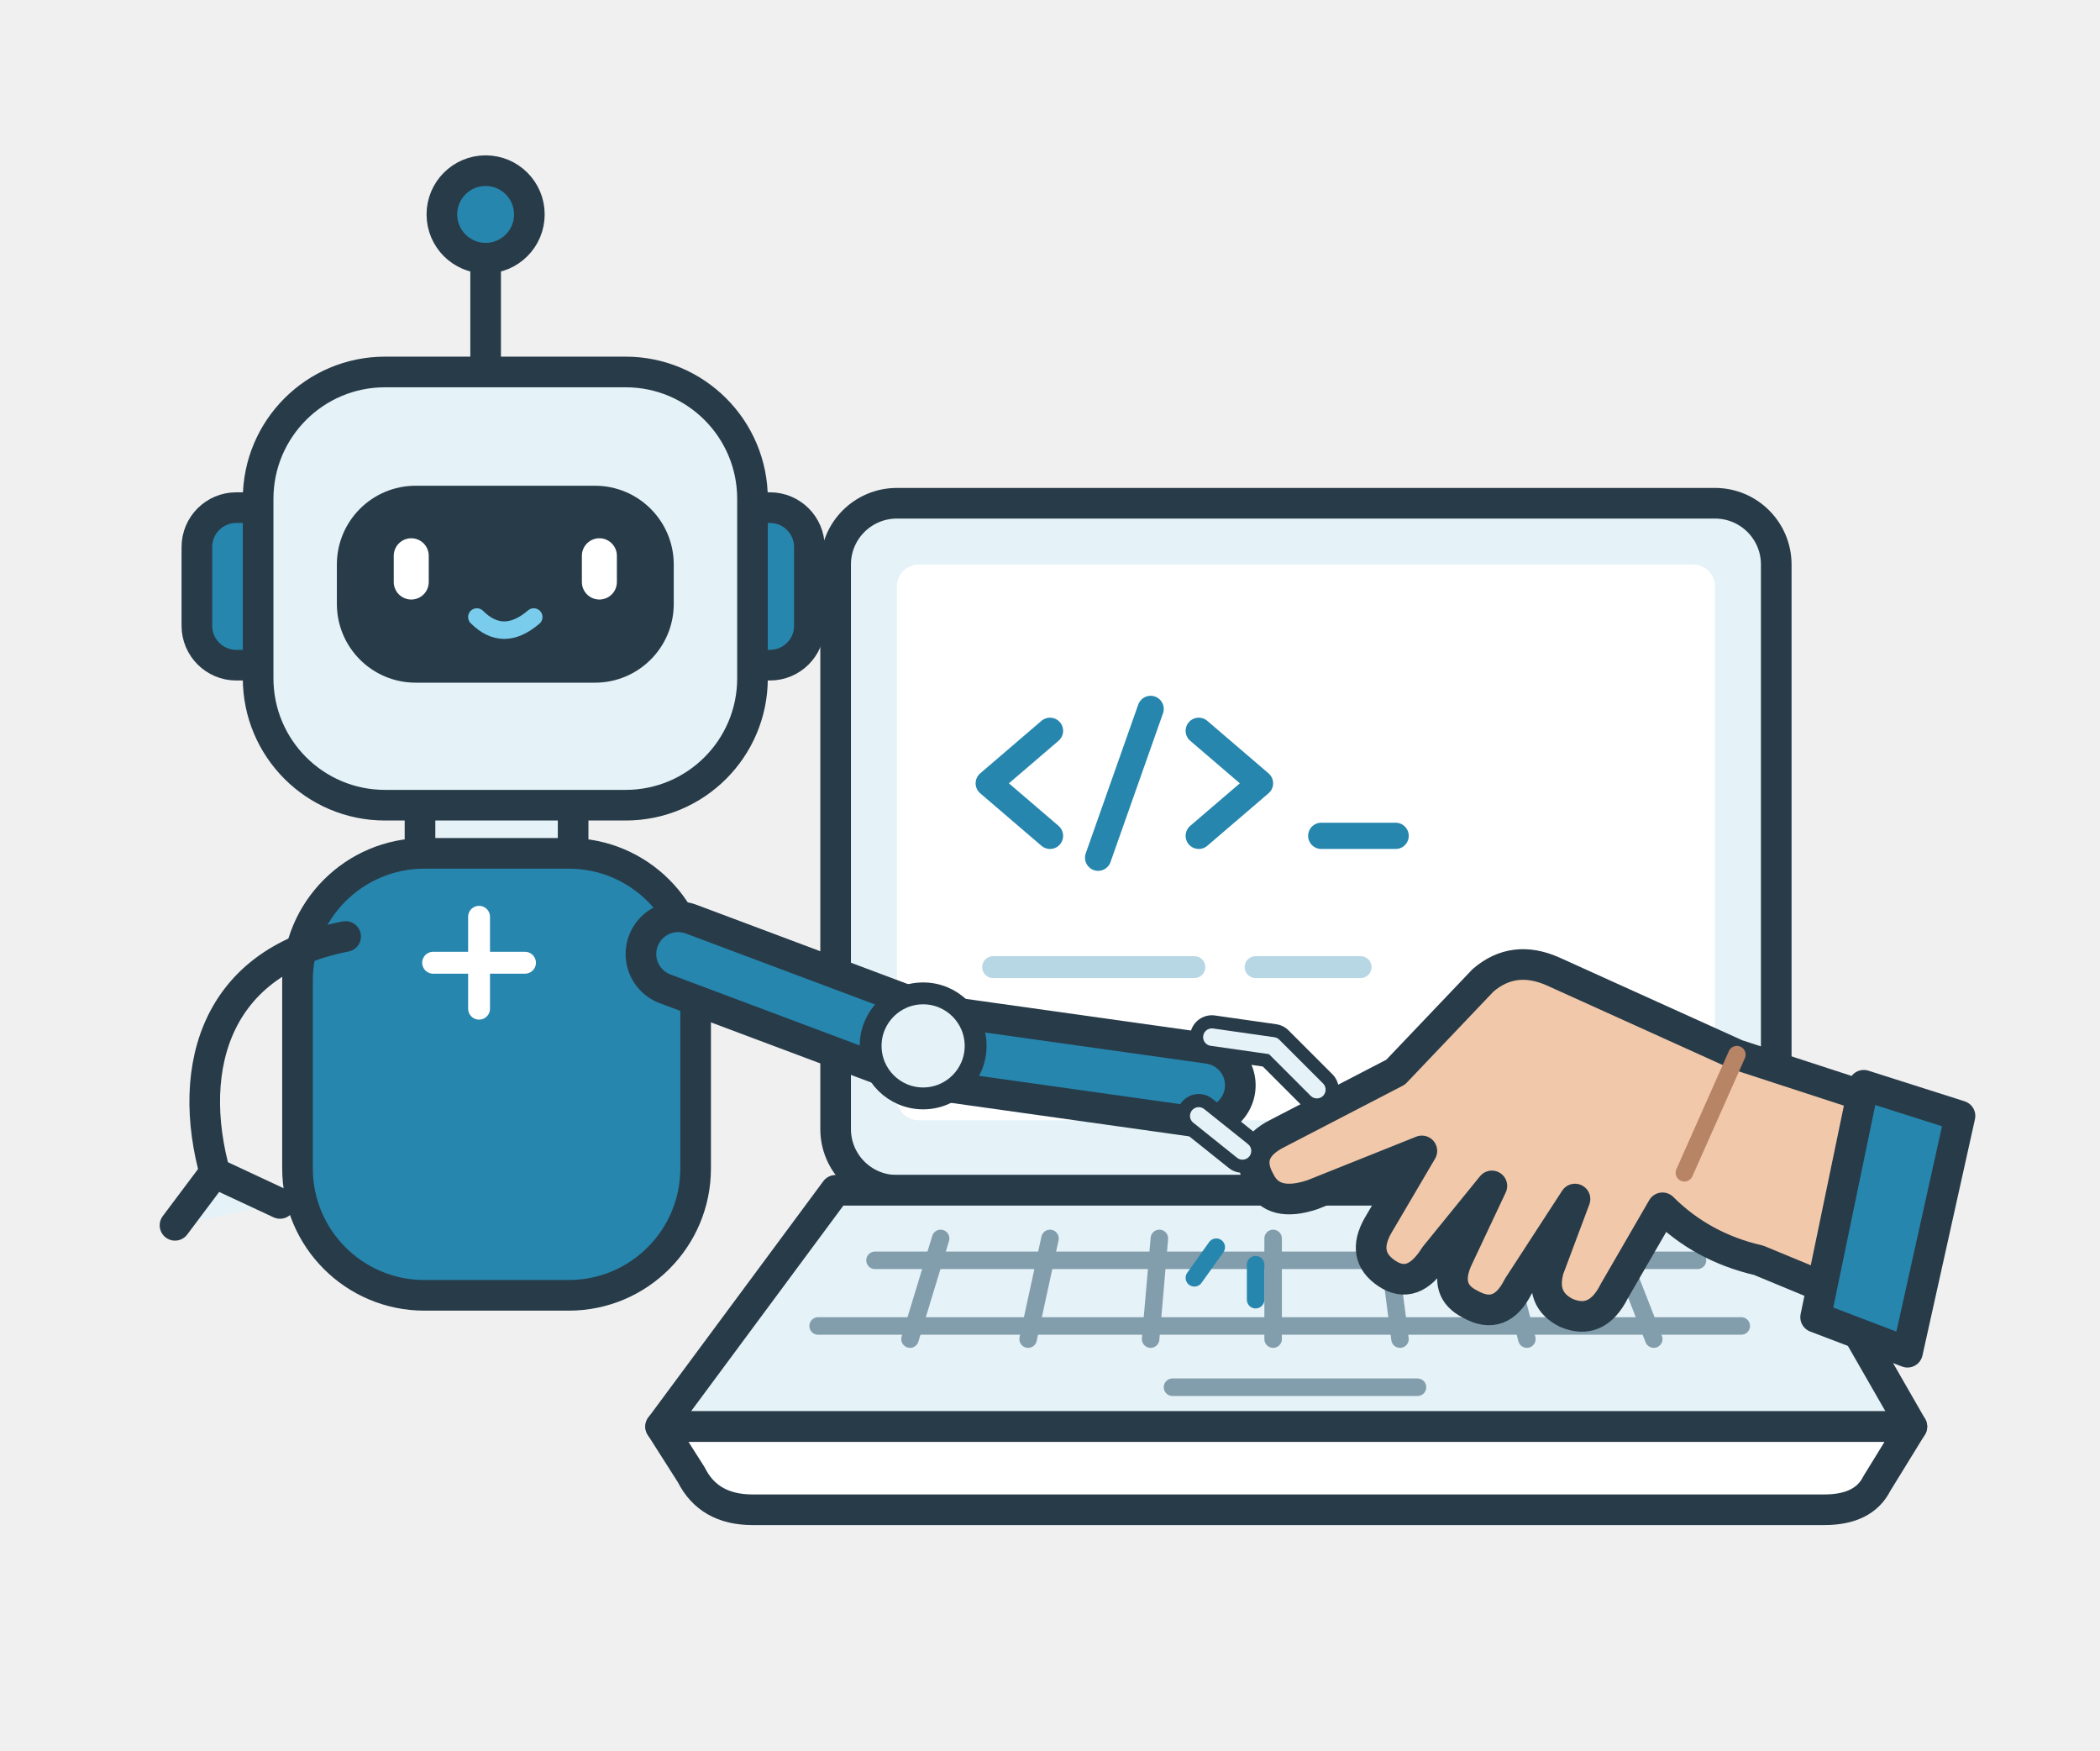
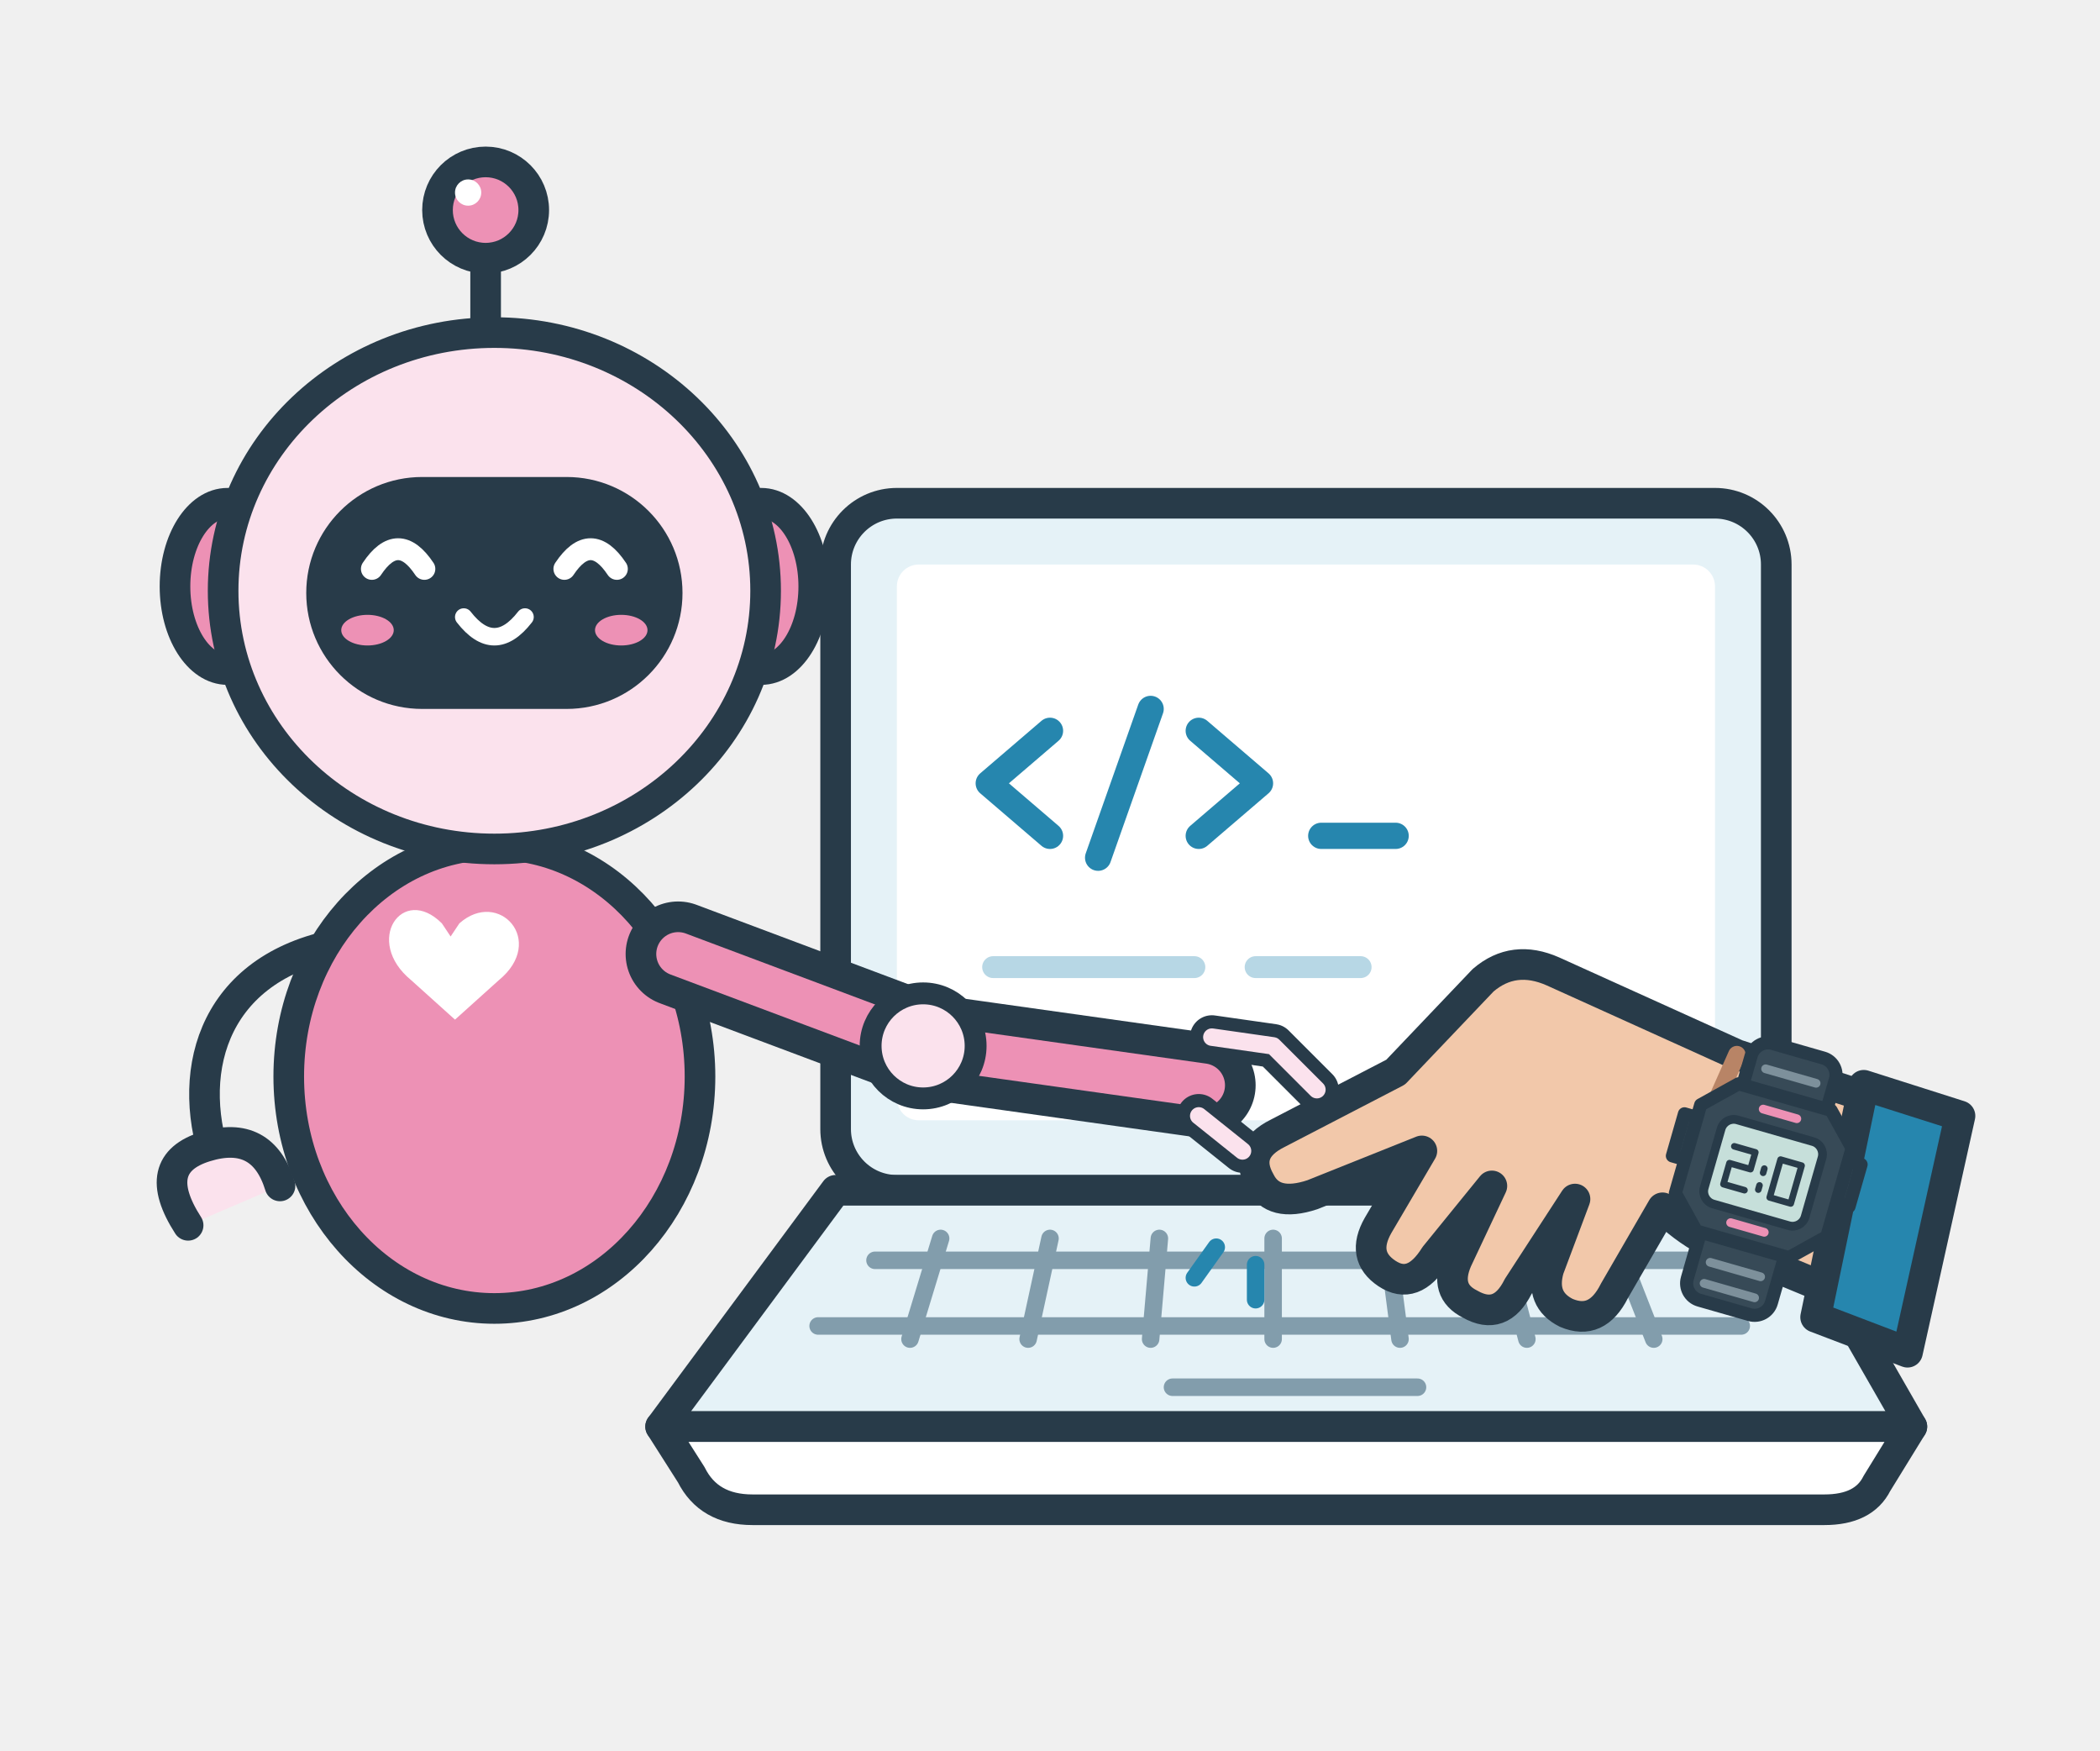
<svg xmlns="http://www.w3.org/2000/svg" width="480" height="400" viewBox="0 0 480 400" fill="none" role="img" aria-labelledby="title desc">
  <g stroke="#283B49" stroke-width="7" stroke-linecap="round" stroke-linejoin="round">
-     <path d="M111 83V59" />
-     <circle cx="111" cy="49" r="10" fill="#2686AE" />
-     <rect x="45" y="116" width="21" height="36" rx="9" fill="#2686AE" />
-     <rect x="164" y="116" width="21" height="36" rx="9" fill="#2686AE" />
-     <path d="M96 181V201H131V181" fill="#E5F2F7" />
-     <rect x="68" y="195" width="91" height="101" rx="29" fill="#2686AE" />
-     <path d="M79 214C48 220 42 246 50 271" />
-     <path d="M40 280L49 268L64 275" fill="#E5F2F7" />
-     <rect x="59" y="85" width="113" height="99" rx="29" fill="#E5F2F7" />
-     <rect x="77" y="111" width="77" height="45" rx="18" fill="#283B49" stroke="none" />
-     <path d="M94 127V133M137 127V133" stroke="#FFF" stroke-width="8" />
-     <path d="M109 141Q115 147 122 141" stroke="#79CCEB" stroke-width="4" />
-     <path d="M99 220H120M109.5 209.5V230.5" stroke="#FFF" stroke-width="5" />
+     <path d="M111 76V58" />
+     <circle cx="111" cy="48" r="11" fill="#ED91B5" />
+     <circle cx="107" cy="44" r="3" fill="#FFF" stroke="none" />
+     <ellipse cx="52" cy="134" rx="12" ry="19" fill="#ED91B5" />
+     <ellipse cx="174" cy="134" rx="12" ry="19" fill="#ED91B5" />
+     <path d="M98 182V207H128V182" fill="#FBE2ED" />
+     <path d="M76 216C48 222 42 246 50 267" />
+     <path d="M43 280Q34 266 47 262Q60 258 64 271" fill="#FBE2ED" />
+     <ellipse cx="113" cy="246" rx="47" ry="53" fill="#ED91B5" />
+     <ellipse cx="113" cy="135" rx="62" ry="59" fill="#FBE2ED" />
+     <rect x="70" y="109" width="86" height="53" rx="26.5" fill="#283B49" stroke="none" />
+     <path d="M85 130Q91 121 97 130M129 130Q135 121 141 130" stroke="#FFF" stroke-width="5" />
+     <path d="M106 141Q113 150 120 141" stroke="#FFF" stroke-width="4" />
+     <ellipse cx="84" cy="144" rx="6" ry="3.5" fill="#ED91B5" stroke="none" />
+     <ellipse cx="142" cy="144" rx="6" ry="3.5" fill="#ED91B5" stroke="none" />
+     <path d="M101 211C92 202 83 215 94 224L104 233L114 224C125 215 114 203 105 211L103 214Z" fill="#FFF" stroke="none" />
    <rect x="191" y="115" width="215" height="157" rx="14" fill="#E5F2F7" />
    <rect x="205" y="129" width="187" height="127" rx="5" fill="#FFF" stroke="none" />
    <g stroke="#2686AE" stroke-width="6">
      <path d="M240 167L226 179L240 191M274 167L288 179L274 191M263 162L251 196" />
      <path d="M302 191H319" />
    </g>
    <path d="M227 221H273M287 221H311" stroke="#B7D7E5" stroke-width="5" />
    <path d="M191 272H406L437 326H151Z" fill="#E5F2F7" />
    <path d="M151 326H437L429 339Q426 345 417 345H172Q162 345 158 337Z" fill="#FFF" />
    <g stroke="#829DAC" stroke-width="4">
      <path d="M200 288H388M187 303H398" />
      <path d="M215 283L208 306M240 283L235 306M265 283L263 306M291 283V306M317 283L320 306M343 283L349 306M369 283L378 306" />
    </g>
    <path d="M268 317H324" stroke="#829DAC" stroke-width="4" />
    <path d="M443 256L397 241L355 222Q346 218 339 224L319 245L292 259Q284 263 288 270Q291 276 300 273L325 263L315 280Q311 287 317 291Q323 295 328 287L341 271L333 288Q330 295 336 298Q343 302 347 294L360 274L354 290Q352 297 358 300Q365 303 369 295L380 276Q389 285 402 288L431 300Z" fill="#F2C8AA" />
    <path d="M397 241L385 268" stroke="#B88466" stroke-width="4" />
    <path d="M426 248L448 255L436 309L415 301Z" fill="#2686AE" />
+     <g transform="translate(403 268) rotate(16)" stroke-width="3">
+       <rect x="-10" y="-29" width="20" height="61" rx="4" fill="#374A57" />
+       <path d="M-6-23H6M-6-18H6M-6 23H6M-6 28H6" stroke="#7D909B" stroke-width="2" />
+       <path d="M-18-8H-21V2H-18M18-8H21V2H18" fill="#374A57" />
+       <path d="M-11-18H11L18-11V10L11 17H-11L-18 10V-11Z" fill="#374A57" />
+       <rect x="-12" y="-10" width="24" height="20" rx="3" fill="#C6DFDA" stroke-width="2" />
+       <path d="M-8-4H-3V0H-8V5H-3M3-4H8V5H3ZM0-1V0M0 3V4" stroke="#283B49" stroke-width="1.5" />
+       <path d="M-4-14H4M-4 13H4" stroke="#ED91B5" stroke-width="2" />
+     </g>
    <path d="M155 218L211 239L275 248" stroke="#283B49" stroke-width="24" />
-     <path d="M155 218L211 239L275 248" stroke="#2686AE" stroke-width="10" />
-     <circle cx="211" cy="239" r="12" fill="#E5F2F7" stroke-width="5" />
+     <path d="M155 218L211 239L275 248" stroke="#ED91B5" stroke-width="10" />
+     <circle cx="211" cy="239" r="12" fill="#FBE2ED" stroke-width="5" />
    <path d="M277 237L291 239L301 249M274 255L284 263" stroke="#283B49" stroke-width="10" />
-     <path d="M277 237L291 239L301 249M274 255L284 263" stroke="#E5F2F7" stroke-width="4" />
+     <path d="M277 237L291 239L301 249M274 255L284 263" stroke="#FBE2ED" stroke-width="4" />
    <path d="M278 285L273 292M287 289V297" stroke="#2686AE" stroke-width="4" />
  </g>
</svg>
